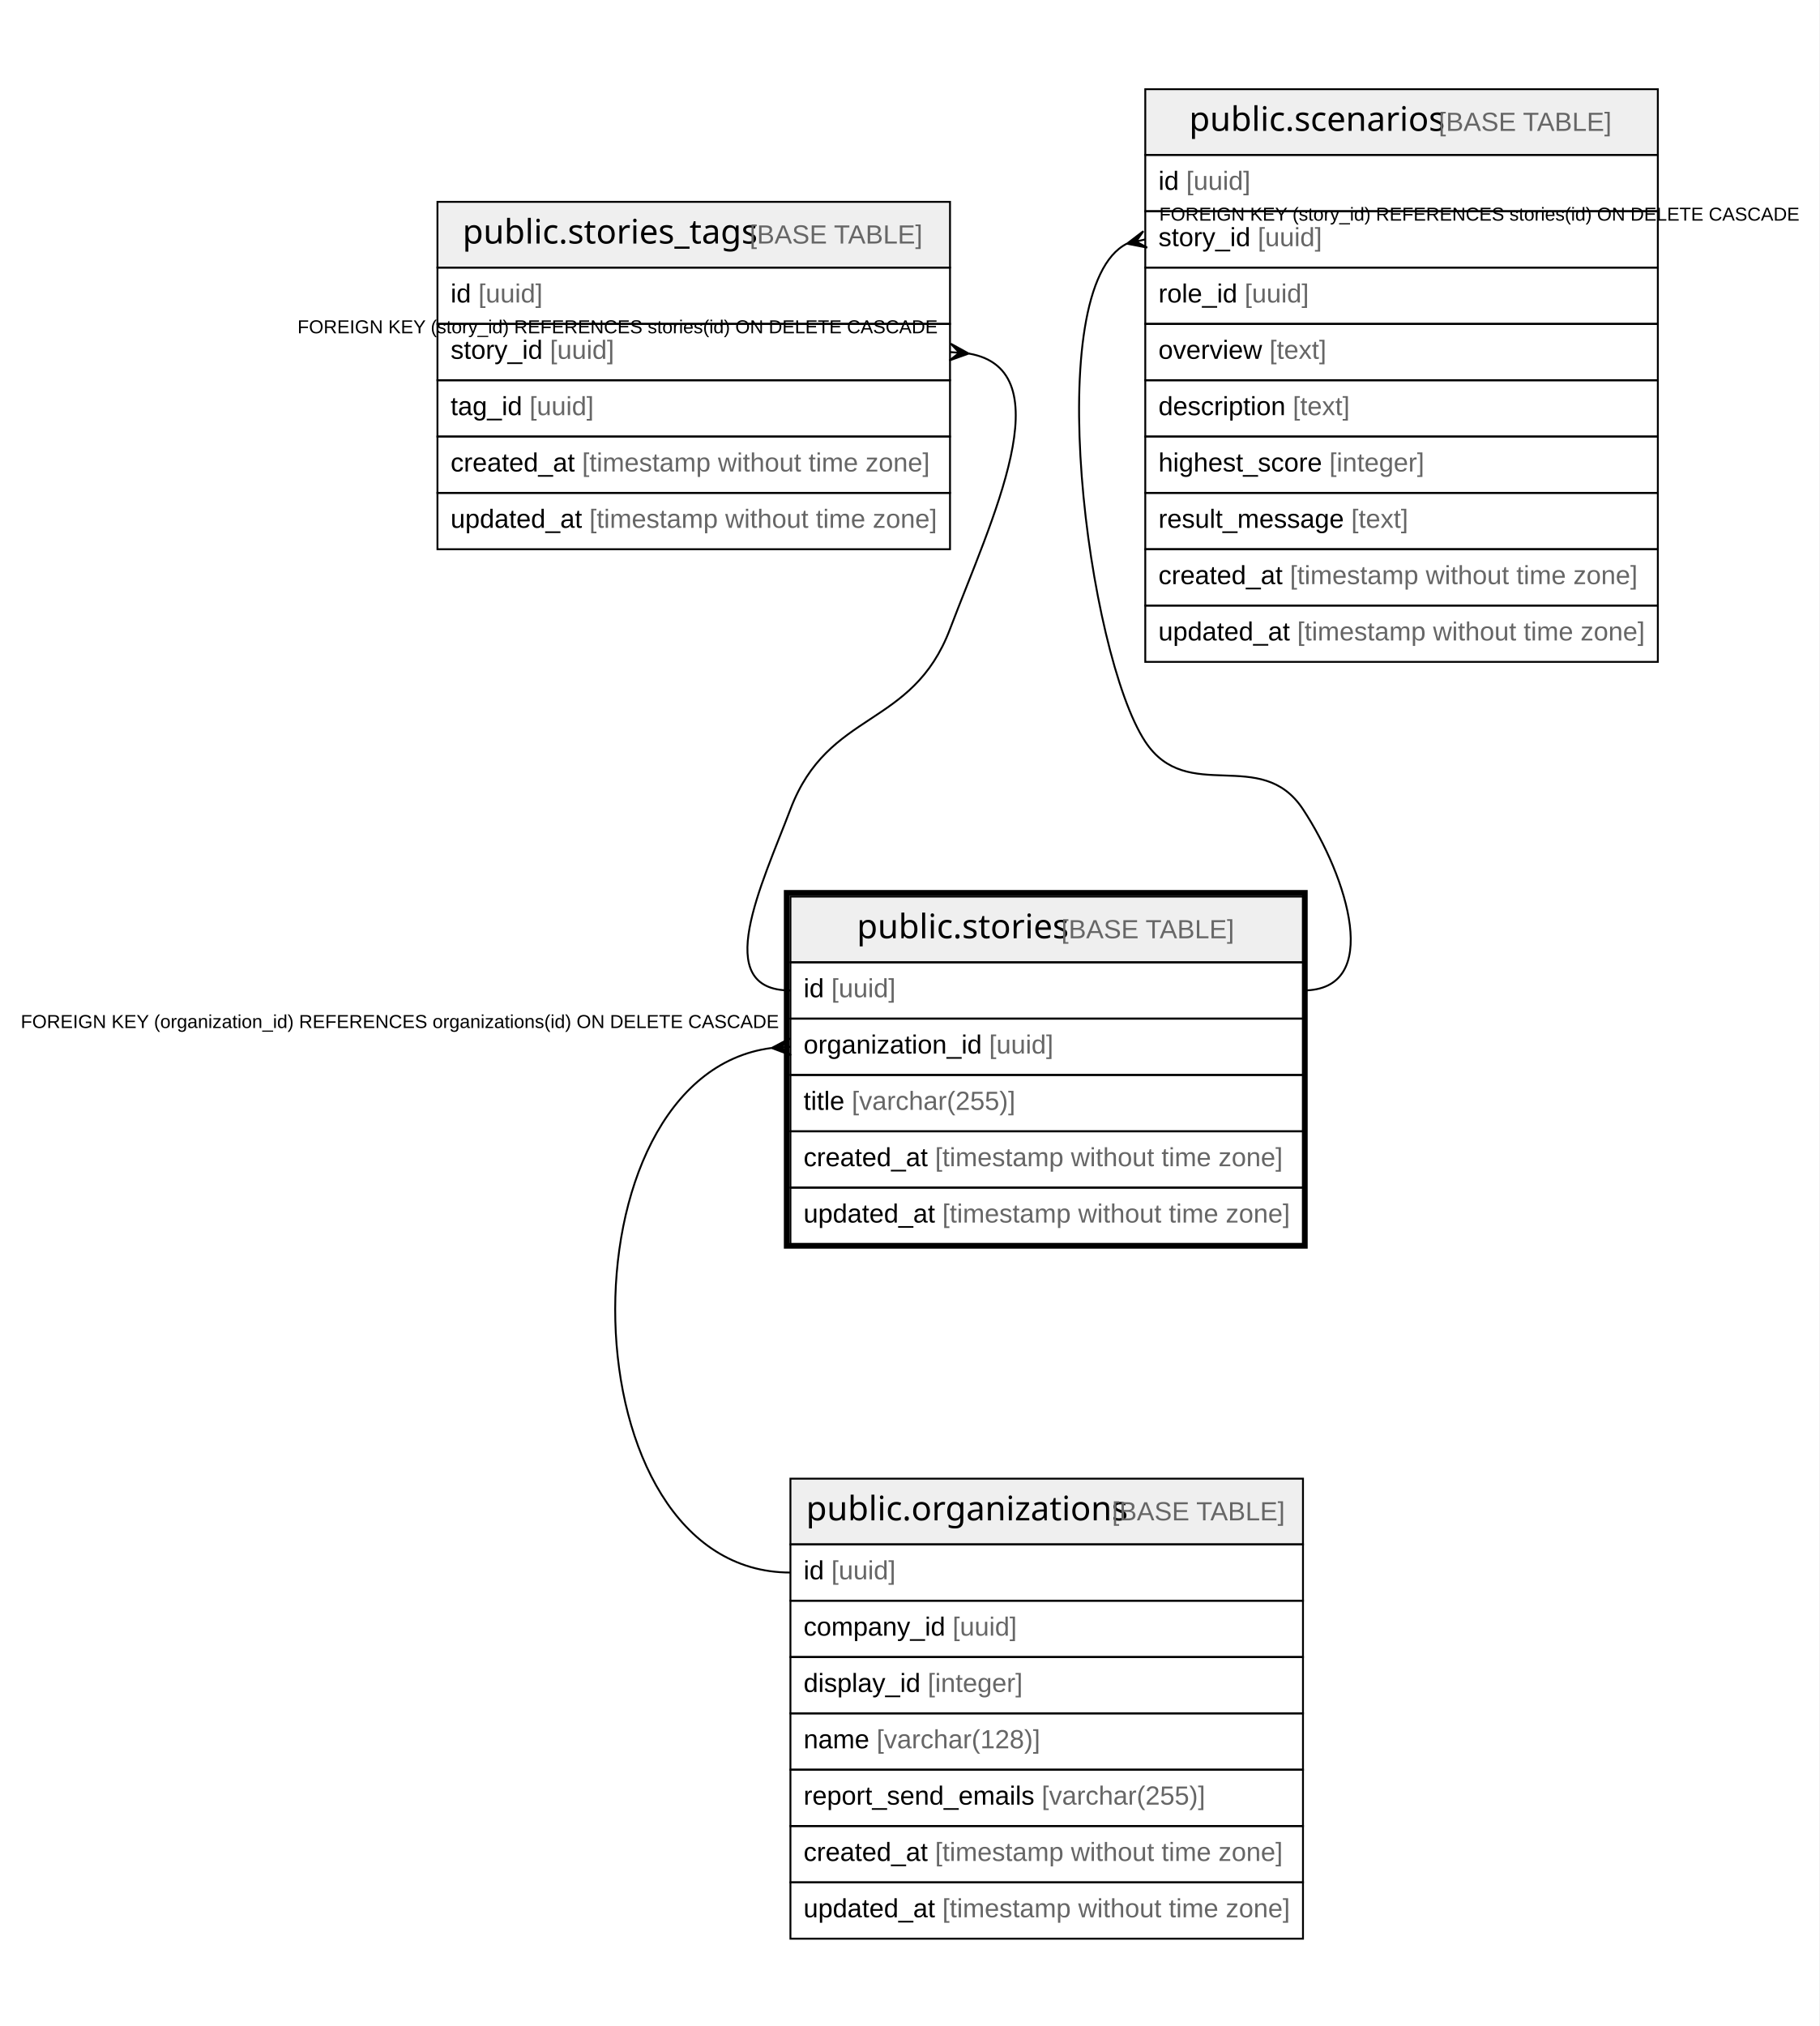
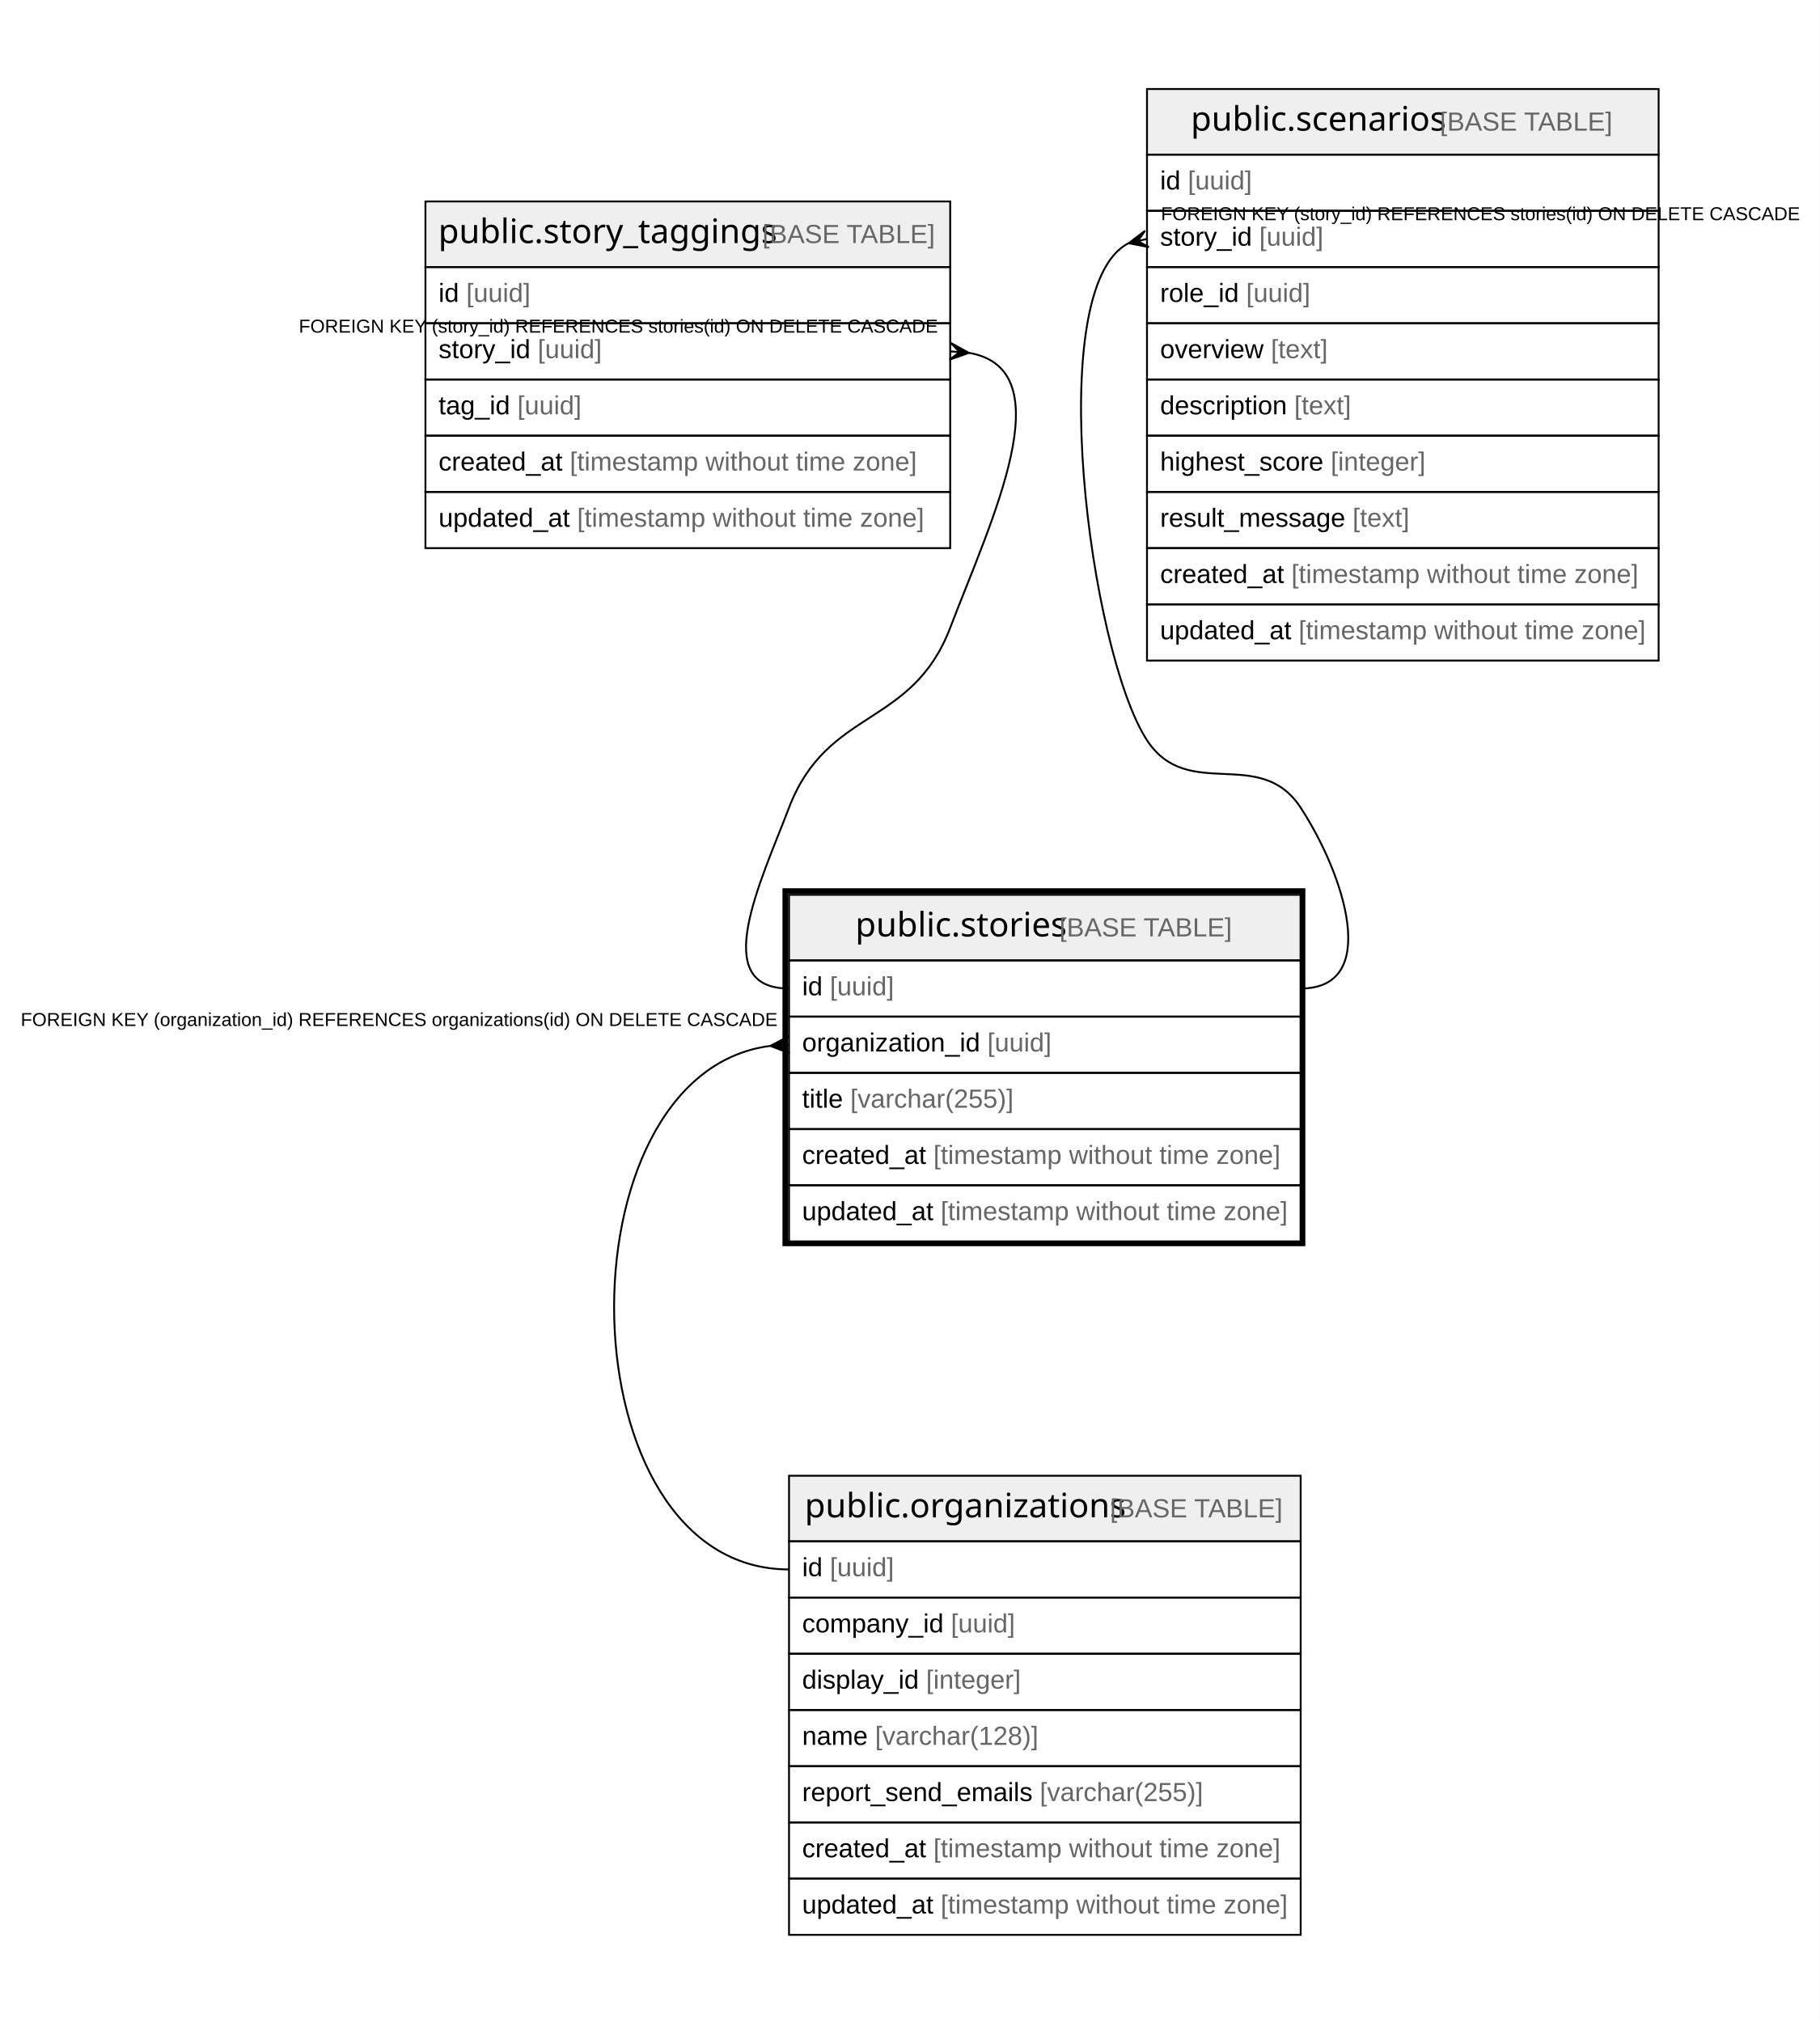
- <svg xmlns="http://www.w3.org/2000/svg" width="969pt" height="1079pt" viewBox="0.00 0.00 969.00 1079.00">
+ <svg xmlns="http://www.w3.org/2000/svg" width="971pt" height="1079pt" viewBox="0.00 0.00 971.00 1079.00">
  <g id="graph0" class="graph" transform="scale(1 1) rotate(0) translate(4 1075)">
-     <polygon fill="#ffffff" stroke="transparent" points="-4,4 -4,-1075 965,-1075 965,4 -4,4" />
+     <polygon fill="#ffffff" stroke="transparent" points="-4,4 -4,-1075 967,-1075 967,4 -4,4" />
    <g id="node1" class="node">
      <polygon fill="#efefef" stroke="transparent" points="417,-562.5 417,-597.5 690,-597.5 690,-562.5 417,-562.5" />
      <polygon fill="none" stroke="#000000" points="417,-562.5 417,-597.5 690,-597.5 690,-562.5 417,-562.5" />
      <text text-anchor="start" x="452.368" y="-575.3" font-family="Arial Bold" font-size="18.00" fill="#000000">public.stories</text>
      <text text-anchor="start" x="557.378" y="-575.3" font-family="Arial" font-size="14.00" fill="#000000"> </text>
      <text text-anchor="start" x="561.269" y="-575.3" font-family="Arial" font-size="14.00" fill="#666666">[BASE TABLE]</text>
      <polygon fill="none" stroke="#000000" points="417,-532.5 417,-562.5 690,-562.5 690,-532.5 417,-532.5" />
      <text text-anchor="start" x="424" y="-543.9" font-family="Arial" font-size="14.00" fill="#000000">id </text>
      <text text-anchor="start" x="438.78" y="-543.9" font-family="Arial" font-size="14.00" fill="#666666">[uuid]</text>
      <polygon fill="none" stroke="#000000" points="417,-502.5 417,-532.5 690,-532.5 690,-502.5 417,-502.5" />
      <text text-anchor="start" x="424" y="-513.9" font-family="Arial" font-size="14.00" fill="#000000">organization_id </text>
      <text text-anchor="start" x="522.805" y="-513.9" font-family="Arial" font-size="14.00" fill="#666666">[uuid]</text>
      <polygon fill="none" stroke="#000000" points="417,-472.5 417,-502.5 690,-502.5 690,-472.5 417,-472.5" />
      <text text-anchor="start" x="424" y="-483.9" font-family="Arial" font-size="14.00" fill="#000000">title </text>
      <text text-anchor="start" x="449.668" y="-483.9" font-family="Arial" font-size="14.00" fill="#666666">[varchar(255)]</text>
      <polygon fill="none" stroke="#000000" points="417,-442.5 417,-472.5 690,-472.5 690,-442.5 417,-442.5" />
      <text text-anchor="start" x="424" y="-453.9" font-family="Arial" font-size="14.00" fill="#000000">created_at </text>
      <text text-anchor="start" x="494.028" y="-453.9" font-family="Arial" font-size="14.00" fill="#666666">[timestamp without time zone]</text>
      <polygon fill="none" stroke="#000000" points="417,-412.5 417,-442.5 690,-442.5 690,-412.5 417,-412.5" />
      <text text-anchor="start" x="423.964" y="-423.9" font-family="Arial" font-size="14.00" fill="#000000">updated_at </text>
      <text text-anchor="start" x="497.896" y="-423.9" font-family="Arial" font-size="14.00" fill="#666666">[timestamp without time zone]</text>
      <polygon fill="none" stroke="#000000" stroke-width="3" points="415,-411.5 415,-599.5 691,-599.5 691,-411.5 415,-411.5" />
    </g>
    <g id="node4" class="node">
      <polygon fill="#efefef" stroke="transparent" points="417,-252.5 417,-287.5 690,-287.5 690,-252.5 417,-252.5" />
      <polygon fill="none" stroke="#000000" points="417,-252.5 417,-287.5 690,-287.5 690,-252.5 417,-252.5" />
      <text text-anchor="start" x="425.355" y="-265.3" font-family="Arial Bold" font-size="18.00" fill="#000000">public.organizations</text>
      <text text-anchor="start" x="584.391" y="-265.3" font-family="Arial" font-size="14.00" fill="#000000"> </text>
      <text text-anchor="start" x="588.281" y="-265.3" font-family="Arial" font-size="14.00" fill="#666666">[BASE TABLE]</text>
      <polygon fill="none" stroke="#000000" points="417,-222.5 417,-252.5 690,-252.5 690,-222.5 417,-222.5" />
      <text text-anchor="start" x="424" y="-233.9" font-family="Arial" font-size="14.00" fill="#000000">id </text>
      <text text-anchor="start" x="438.78" y="-233.9" font-family="Arial" font-size="14.00" fill="#666666">[uuid]</text>
      <polygon fill="none" stroke="#000000" points="417,-192.5 417,-222.5 690,-222.5 690,-192.5 417,-192.5" />
      <text text-anchor="start" x="424" y="-203.9" font-family="Arial" font-size="14.00" fill="#000000">company_id </text>
      <text text-anchor="start" x="503.353" y="-203.9" font-family="Arial" font-size="14.00" fill="#666666">[uuid]</text>
      <polygon fill="none" stroke="#000000" points="417,-162.5 417,-192.5 690,-192.5 690,-162.5 417,-162.5" />
      <text text-anchor="start" x="424" y="-173.9" font-family="Arial" font-size="14.00" fill="#000000">display_id </text>
      <text text-anchor="start" x="490.123" y="-173.9" font-family="Arial" font-size="14.00" fill="#666666">[integer]</text>
      <polygon fill="none" stroke="#000000" points="417,-132.5 417,-162.5 690,-162.5 690,-132.5 417,-132.5" />
      <text text-anchor="start" x="424" y="-143.9" font-family="Arial" font-size="14.00" fill="#000000">name </text>
      <text text-anchor="start" x="462.899" y="-143.9" font-family="Arial" font-size="14.00" fill="#666666">[varchar(128)]</text>
      <polygon fill="none" stroke="#000000" points="417,-102.5 417,-132.5 690,-132.5 690,-102.5 417,-102.5" />
      <text text-anchor="start" x="424" y="-113.9" font-family="Arial" font-size="14.00" fill="#000000">report_send_emails </text>
      <text text-anchor="start" x="550.802" y="-113.9" font-family="Arial" font-size="14.00" fill="#666666">[varchar(255)]</text>
      <polygon fill="none" stroke="#000000" points="417,-72.5 417,-102.5 690,-102.5 690,-72.5 417,-72.5" />
      <text text-anchor="start" x="424" y="-83.9" font-family="Arial" font-size="14.00" fill="#000000">created_at </text>
      <text text-anchor="start" x="494.028" y="-83.9" font-family="Arial" font-size="14.00" fill="#666666">[timestamp without time zone]</text>
      <polygon fill="none" stroke="#000000" points="417,-42.5 417,-72.5 690,-72.5 690,-42.5 417,-42.5" />
      <text text-anchor="start" x="423.964" y="-53.9" font-family="Arial" font-size="14.00" fill="#000000">updated_at </text>
      <text text-anchor="start" x="497.896" y="-53.9" font-family="Arial" font-size="14.00" fill="#666666">[timestamp without time zone]</text>
    </g>
    <g id="edge3" class="edge">
      <path fill="none" stroke="#000000" d="M406.726,-516.839C292.655,-501.865 296.08,-237.5 417,-237.5" />
      <polygon fill="#000000" stroke="#000000" points="407.021,-516.858 416.711,-521.991 412.01,-517.179 417,-517.5 417,-517.5 417,-517.5 412.01,-517.179 417.289,-513.009 407.021,-516.858 407.021,-516.858" />
      <text text-anchor="start" x="7.042" y="-527.5" font-family="Arial" font-size="10.00" fill="#000000">FOREIGN KEY (organization_id) REFERENCES organizations(id) ON DELETE CASCADE</text>
    </g>
    <g id="node2" class="node">
-       <polygon fill="#efefef" stroke="transparent" points="229,-932.5 229,-967.5 502,-967.5 502,-932.5 229,-932.5" />
-       <polygon fill="none" stroke="#000000" points="229,-932.5 229,-967.5 502,-967.5 502,-932.5 229,-932.5" />
-       <text text-anchor="start" x="242.358" y="-945.3" font-family="Arial Bold" font-size="18.00" fill="#000000">public.stories_tags</text>
-       <text text-anchor="start" x="391.389" y="-945.3" font-family="Arial" font-size="14.00" fill="#000000"> </text>
-       <text text-anchor="start" x="395.279" y="-945.3" font-family="Arial" font-size="14.00" fill="#666666">[BASE TABLE]</text>
-       <polygon fill="none" stroke="#000000" points="229,-902.5 229,-932.5 502,-932.5 502,-902.5 229,-902.5" />
-       <text text-anchor="start" x="236" y="-913.9" font-family="Arial" font-size="14.00" fill="#000000">id </text>
-       <text text-anchor="start" x="250.78" y="-913.9" font-family="Arial" font-size="14.00" fill="#666666">[uuid]</text>
-       <polygon fill="none" stroke="#000000" points="229,-872.5 229,-902.5 502,-902.5 502,-872.5 229,-872.5" />
-       <text text-anchor="start" x="236" y="-883.9" font-family="Arial" font-size="14.00" fill="#000000">story_id </text>
-       <text text-anchor="start" x="288.896" y="-883.9" font-family="Arial" font-size="14.00" fill="#666666">[uuid]</text>
-       <polygon fill="none" stroke="#000000" points="229,-842.5 229,-872.5 502,-872.5 502,-842.5 229,-842.5" />
-       <text text-anchor="start" x="236" y="-853.9" font-family="Arial" font-size="14.00" fill="#000000">tag_id </text>
-       <text text-anchor="start" x="278.018" y="-853.9" font-family="Arial" font-size="14.00" fill="#666666">[uuid]</text>
-       <polygon fill="none" stroke="#000000" points="229,-812.5 229,-842.5 502,-842.5 502,-812.5 229,-812.5" />
-       <text text-anchor="start" x="236" y="-823.9" font-family="Arial" font-size="14.00" fill="#000000">created_at </text>
-       <text text-anchor="start" x="306.028" y="-823.9" font-family="Arial" font-size="14.00" fill="#666666">[timestamp without time zone]</text>
-       <polygon fill="none" stroke="#000000" points="229,-782.5 229,-812.5 502,-812.5 502,-782.5 229,-782.5" />
-       <text text-anchor="start" x="235.964" y="-793.9" font-family="Arial" font-size="14.00" fill="#000000">updated_at </text>
-       <text text-anchor="start" x="309.896" y="-793.9" font-family="Arial" font-size="14.00" fill="#666666">[timestamp without time zone]</text>
+       <polygon fill="#efefef" stroke="transparent" points="223,-932.5 223,-967.5 503,-967.5 503,-932.5 223,-932.5" />
+       <polygon fill="none" stroke="#000000" points="223,-932.5 223,-967.5 503,-967.5 503,-932.5 223,-932.5" />
+       <text text-anchor="start" x="229.851" y="-945.3" font-family="Arial Bold" font-size="18.00" fill="#000000">public.story_taggings</text>
+       <text text-anchor="start" x="398.895" y="-945.3" font-family="Arial" font-size="14.00" fill="#000000"> </text>
+       <text text-anchor="start" x="402.785" y="-945.3" font-family="Arial" font-size="14.00" fill="#666666">[BASE TABLE]</text>
+       <polygon fill="none" stroke="#000000" points="223,-902.5 223,-932.5 503,-932.5 503,-902.5 223,-902.5" />
+       <text text-anchor="start" x="230" y="-913.9" font-family="Arial" font-size="14.00" fill="#000000">id </text>
+       <text text-anchor="start" x="244.78" y="-913.9" font-family="Arial" font-size="14.00" fill="#666666">[uuid]</text>
+       <polygon fill="none" stroke="#000000" points="223,-872.5 223,-902.5 503,-902.5 503,-872.5 223,-872.5" />
+       <text text-anchor="start" x="230" y="-883.9" font-family="Arial" font-size="14.00" fill="#000000">story_id </text>
+       <text text-anchor="start" x="282.896" y="-883.9" font-family="Arial" font-size="14.00" fill="#666666">[uuid]</text>
+       <polygon fill="none" stroke="#000000" points="223,-842.5 223,-872.5 503,-872.5 503,-842.5 223,-842.5" />
+       <text text-anchor="start" x="230" y="-853.9" font-family="Arial" font-size="14.00" fill="#000000">tag_id </text>
+       <text text-anchor="start" x="272.018" y="-853.9" font-family="Arial" font-size="14.00" fill="#666666">[uuid]</text>
+       <polygon fill="none" stroke="#000000" points="223,-812.5 223,-842.5 503,-842.5 503,-812.5 223,-812.5" />
+       <text text-anchor="start" x="230" y="-823.9" font-family="Arial" font-size="14.00" fill="#000000">created_at </text>
+       <text text-anchor="start" x="300.028" y="-823.9" font-family="Arial" font-size="14.00" fill="#666666">[timestamp without time zone]</text>
+       <polygon fill="none" stroke="#000000" points="223,-782.5 223,-812.5 503,-812.5 503,-782.5 223,-782.5" />
+       <text text-anchor="start" x="230" y="-793.9" font-family="Arial" font-size="14.00" fill="#000000">updated_at </text>
+       <text text-anchor="start" x="303.933" y="-793.9" font-family="Arial" font-size="14.00" fill="#666666">[timestamp without time zone]</text>
    </g>
    <g id="edge1" class="edge">
-       <path fill="none" stroke="#000000" d="M512.124,-886.691C562.823,-877.815 523.921,-797.827 502,-740 481.799,-686.713 437.201,-697.287 417,-644 401.797,-603.896 374.111,-547.5 417,-547.5" />
-       <polygon fill="#000000" stroke="#000000" points="511.968,-886.703 501.641,-883.014 506.984,-887.101 502,-887.5 502,-887.5 502,-887.5 506.984,-887.101 502.359,-891.986 511.968,-886.703 511.968,-886.703" />
-       <text text-anchor="start" x="154.445" y="-897.5" font-family="Arial" font-size="10.00" fill="#000000">FOREIGN KEY (story_id) REFERENCES stories(id) ON DELETE CASCADE</text>
+       <path fill="none" stroke="#000000" d="M513.126,-886.69C563.842,-877.808 525.089,-797.763 503,-740 482.539,-686.495 437.461,-697.505 417,-644 401.681,-603.94 374.111,-547.5 417,-547.5" />
+       <polygon fill="#000000" stroke="#000000" points="512.968,-886.702 502.641,-883.014 507.984,-887.101 503,-887.5 503,-887.5 503,-887.5 507.984,-887.101 503.359,-891.986 512.968,-886.702 512.968,-886.702" />
+       <text text-anchor="start" x="155.445" y="-897.5" font-family="Arial" font-size="10.00" fill="#000000">FOREIGN KEY (story_id) REFERENCES stories(id) ON DELETE CASCADE</text>
    </g>
    <g id="node3" class="node">
-       <polygon fill="#efefef" stroke="transparent" points="606,-992.5 606,-1027.5 879,-1027.5 879,-992.5 606,-992.5" />
-       <polygon fill="none" stroke="#000000" points="606,-992.5 606,-1027.5 879,-1027.5 879,-992.5 606,-992.5" />
-       <text text-anchor="start" x="629.363" y="-1005.3" font-family="Arial Bold" font-size="18.00" fill="#000000">public.scenarios</text>
-       <text text-anchor="start" x="758.383" y="-1005.3" font-family="Arial" font-size="14.00" fill="#000000"> </text>
-       <text text-anchor="start" x="762.274" y="-1005.3" font-family="Arial" font-size="14.00" fill="#666666">[BASE TABLE]</text>
-       <polygon fill="none" stroke="#000000" points="606,-962.5 606,-992.5 879,-992.5 879,-962.5 606,-962.5" />
-       <text text-anchor="start" x="613" y="-973.9" font-family="Arial" font-size="14.00" fill="#000000">id </text>
-       <text text-anchor="start" x="627.78" y="-973.9" font-family="Arial" font-size="14.00" fill="#666666">[uuid]</text>
-       <polygon fill="none" stroke="#000000" points="606,-932.5 606,-962.5 879,-962.5 879,-932.5 606,-932.5" />
-       <text text-anchor="start" x="613" y="-943.9" font-family="Arial" font-size="14.00" fill="#000000">story_id </text>
-       <text text-anchor="start" x="665.896" y="-943.9" font-family="Arial" font-size="14.00" fill="#666666">[uuid]</text>
-       <polygon fill="none" stroke="#000000" points="606,-902.5 606,-932.5 879,-932.5 879,-902.5 606,-902.5" />
-       <text text-anchor="start" x="613" y="-913.9" font-family="Arial" font-size="14.00" fill="#000000">role_id </text>
-       <text text-anchor="start" x="658.895" y="-913.9" font-family="Arial" font-size="14.00" fill="#666666">[uuid]</text>
-       <polygon fill="none" stroke="#000000" points="606,-872.5 606,-902.5 879,-902.5 879,-872.5 606,-872.5" />
-       <text text-anchor="start" x="613" y="-883.9" font-family="Arial" font-size="14.00" fill="#000000">overview </text>
-       <text text-anchor="start" x="672.112" y="-883.9" font-family="Arial" font-size="14.00" fill="#666666">[text]</text>
-       <polygon fill="none" stroke="#000000" points="606,-842.5 606,-872.5 879,-872.5 879,-842.5 606,-842.5" />
-       <text text-anchor="start" x="613" y="-853.9" font-family="Arial" font-size="14.00" fill="#000000">description </text>
-       <text text-anchor="start" x="684.568" y="-853.9" font-family="Arial" font-size="14.00" fill="#666666">[text]</text>
-       <polygon fill="none" stroke="#000000" points="606,-812.5 606,-842.5 879,-842.5 879,-812.5 606,-812.5" />
-       <text text-anchor="start" x="613" y="-823.9" font-family="Arial" font-size="14.00" fill="#000000">highest_score </text>
-       <text text-anchor="start" x="704.027" y="-823.9" font-family="Arial" font-size="14.00" fill="#666666">[integer]</text>
-       <polygon fill="none" stroke="#000000" points="606,-782.5 606,-812.5 879,-812.5 879,-782.5 606,-782.5" />
-       <text text-anchor="start" x="613" y="-793.9" font-family="Arial" font-size="14.00" fill="#000000">result_message </text>
-       <text text-anchor="start" x="715.687" y="-793.9" font-family="Arial" font-size="14.00" fill="#666666">[text]</text>
-       <polygon fill="none" stroke="#000000" points="606,-752.5 606,-782.5 879,-782.5 879,-752.5 606,-752.5" />
-       <text text-anchor="start" x="613" y="-763.9" font-family="Arial" font-size="14.00" fill="#000000">created_at </text>
-       <text text-anchor="start" x="683.028" y="-763.9" font-family="Arial" font-size="14.00" fill="#666666">[timestamp without time zone]</text>
-       <polygon fill="none" stroke="#000000" points="606,-722.5 606,-752.5 879,-752.5 879,-722.5 606,-722.5" />
-       <text text-anchor="start" x="612.964" y="-733.9" font-family="Arial" font-size="14.00" fill="#000000">updated_at </text>
-       <text text-anchor="start" x="686.896" y="-733.9" font-family="Arial" font-size="14.00" fill="#666666">[timestamp without time zone]</text>
+       <polygon fill="#efefef" stroke="transparent" points="608,-992.5 608,-1027.5 881,-1027.5 881,-992.5 608,-992.5" />
+       <polygon fill="none" stroke="#000000" points="608,-992.5 608,-1027.5 881,-1027.5 881,-992.5 608,-992.5" />
+       <text text-anchor="start" x="631.363" y="-1005.3" font-family="Arial Bold" font-size="18.00" fill="#000000">public.scenarios</text>
+       <text text-anchor="start" x="760.383" y="-1005.3" font-family="Arial" font-size="14.00" fill="#000000"> </text>
+       <text text-anchor="start" x="764.274" y="-1005.3" font-family="Arial" font-size="14.00" fill="#666666">[BASE TABLE]</text>
+       <polygon fill="none" stroke="#000000" points="608,-962.5 608,-992.5 881,-992.5 881,-962.5 608,-962.5" />
+       <text text-anchor="start" x="615" y="-973.9" font-family="Arial" font-size="14.00" fill="#000000">id </text>
+       <text text-anchor="start" x="629.78" y="-973.9" font-family="Arial" font-size="14.00" fill="#666666">[uuid]</text>
+       <polygon fill="none" stroke="#000000" points="608,-932.5 608,-962.5 881,-962.5 881,-932.5 608,-932.5" />
+       <text text-anchor="start" x="615" y="-943.9" font-family="Arial" font-size="14.00" fill="#000000">story_id </text>
+       <text text-anchor="start" x="667.896" y="-943.9" font-family="Arial" font-size="14.00" fill="#666666">[uuid]</text>
+       <polygon fill="none" stroke="#000000" points="608,-902.5 608,-932.5 881,-932.5 881,-902.5 608,-902.5" />
+       <text text-anchor="start" x="615" y="-913.9" font-family="Arial" font-size="14.00" fill="#000000">role_id </text>
+       <text text-anchor="start" x="660.895" y="-913.9" font-family="Arial" font-size="14.00" fill="#666666">[uuid]</text>
+       <polygon fill="none" stroke="#000000" points="608,-872.5 608,-902.5 881,-902.5 881,-872.5 608,-872.5" />
+       <text text-anchor="start" x="615" y="-883.9" font-family="Arial" font-size="14.00" fill="#000000">overview </text>
+       <text text-anchor="start" x="674.112" y="-883.9" font-family="Arial" font-size="14.00" fill="#666666">[text]</text>
+       <polygon fill="none" stroke="#000000" points="608,-842.5 608,-872.5 881,-872.5 881,-842.5 608,-842.5" />
+       <text text-anchor="start" x="615" y="-853.9" font-family="Arial" font-size="14.00" fill="#000000">description </text>
+       <text text-anchor="start" x="686.568" y="-853.9" font-family="Arial" font-size="14.00" fill="#666666">[text]</text>
+       <polygon fill="none" stroke="#000000" points="608,-812.5 608,-842.5 881,-842.5 881,-812.5 608,-812.5" />
+       <text text-anchor="start" x="615" y="-823.9" font-family="Arial" font-size="14.00" fill="#000000">highest_score </text>
+       <text text-anchor="start" x="706.027" y="-823.9" font-family="Arial" font-size="14.00" fill="#666666">[integer]</text>
+       <polygon fill="none" stroke="#000000" points="608,-782.5 608,-812.5 881,-812.5 881,-782.5 608,-782.5" />
+       <text text-anchor="start" x="615" y="-793.9" font-family="Arial" font-size="14.00" fill="#000000">result_message </text>
+       <text text-anchor="start" x="717.687" y="-793.9" font-family="Arial" font-size="14.00" fill="#666666">[text]</text>
+       <polygon fill="none" stroke="#000000" points="608,-752.5 608,-782.5 881,-782.5 881,-752.5 608,-752.5" />
+       <text text-anchor="start" x="615" y="-763.9" font-family="Arial" font-size="14.00" fill="#000000">created_at </text>
+       <text text-anchor="start" x="685.028" y="-763.9" font-family="Arial" font-size="14.00" fill="#666666">[timestamp without time zone]</text>
+       <polygon fill="none" stroke="#000000" points="608,-722.5 608,-752.5 881,-752.5 881,-722.5 608,-722.5" />
+       <text text-anchor="start" x="614.964" y="-733.9" font-family="Arial" font-size="14.00" fill="#000000">updated_at </text>
+       <text text-anchor="start" x="688.896" y="-733.9" font-family="Arial" font-size="14.00" fill="#666666">[timestamp without time zone]</text>
    </g>
    <g id="edge2" class="edge">
-       <path fill="none" stroke="#000000" d="M596.132,-945.19C549.813,-921.734 575.258,-726.622 606,-680 628.36,-646.091 667.64,-677.909 690,-644 713.61,-608.195 732.889,-547.5 690,-547.5" />
-       <polygon fill="#000000" stroke="#000000" points="596.263,-945.22 604.974,-951.881 601.132,-946.36 606,-947.5 606,-947.5 606,-947.5 601.132,-946.36 607.026,-943.119 596.263,-945.22 596.263,-945.22" />
-       <text text-anchor="start" x="613.444" y="-957.5" font-family="Arial" font-size="10.00" fill="#000000">FOREIGN KEY (story_id) REFERENCES stories(id) ON DELETE CASCADE</text>
+       <path fill="none" stroke="#000000" d="M598.135,-945.191C551.838,-921.75 577.463,-726.757 608,-680 629.764,-646.676 668.236,-677.324 690,-644 713.452,-608.091 732.889,-547.5 690,-547.5" />
+       <polygon fill="#000000" stroke="#000000" points="598.263,-945.221 606.975,-951.882 603.132,-946.361 608,-947.5 608,-947.5 608,-947.5 603.132,-946.361 609.025,-943.118 598.263,-945.221 598.263,-945.221" />
+       <text text-anchor="start" x="615.444" y="-957.5" font-family="Arial" font-size="10.00" fill="#000000">FOREIGN KEY (story_id) REFERENCES stories(id) ON DELETE CASCADE</text>
    </g>
  </g>
</svg>
